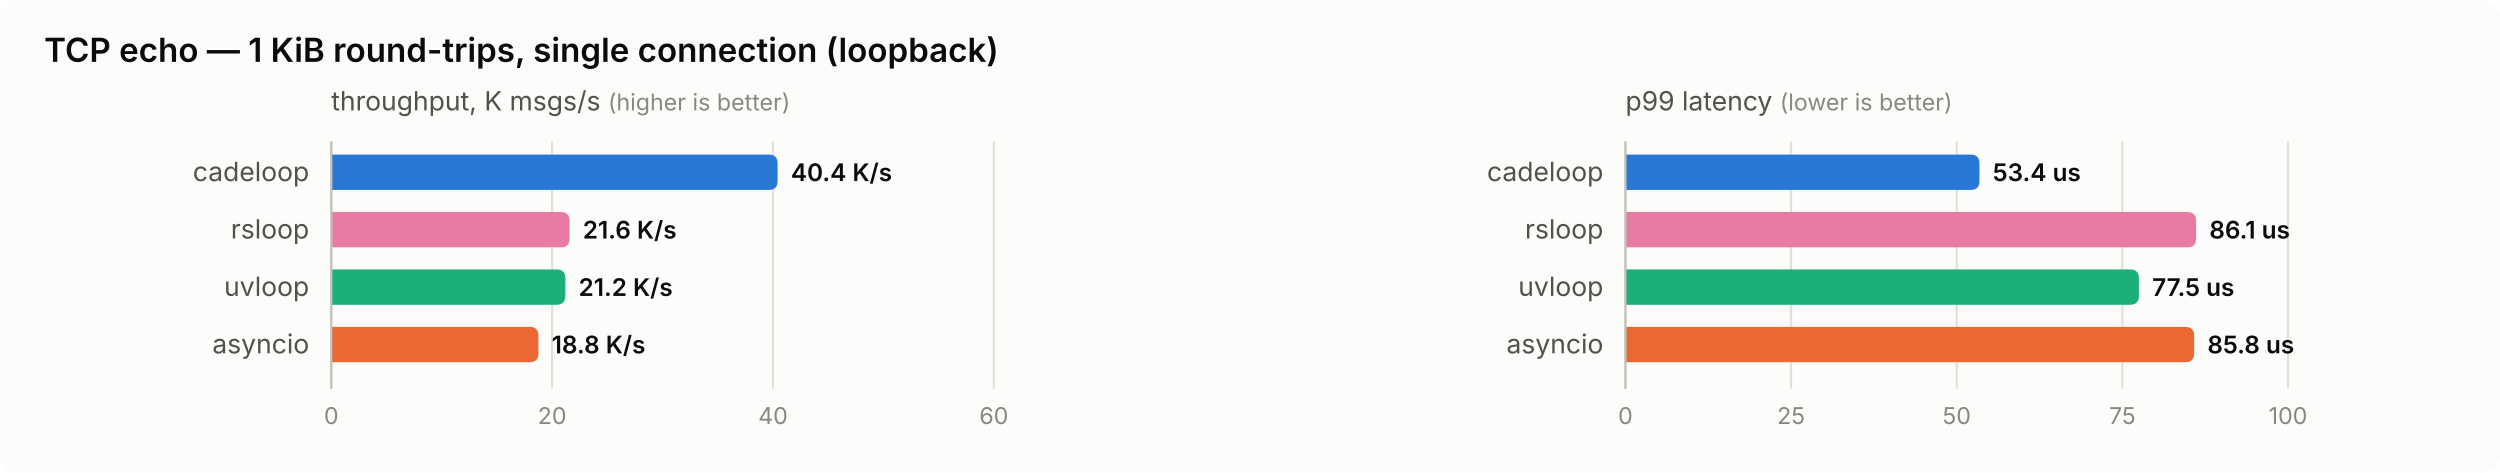
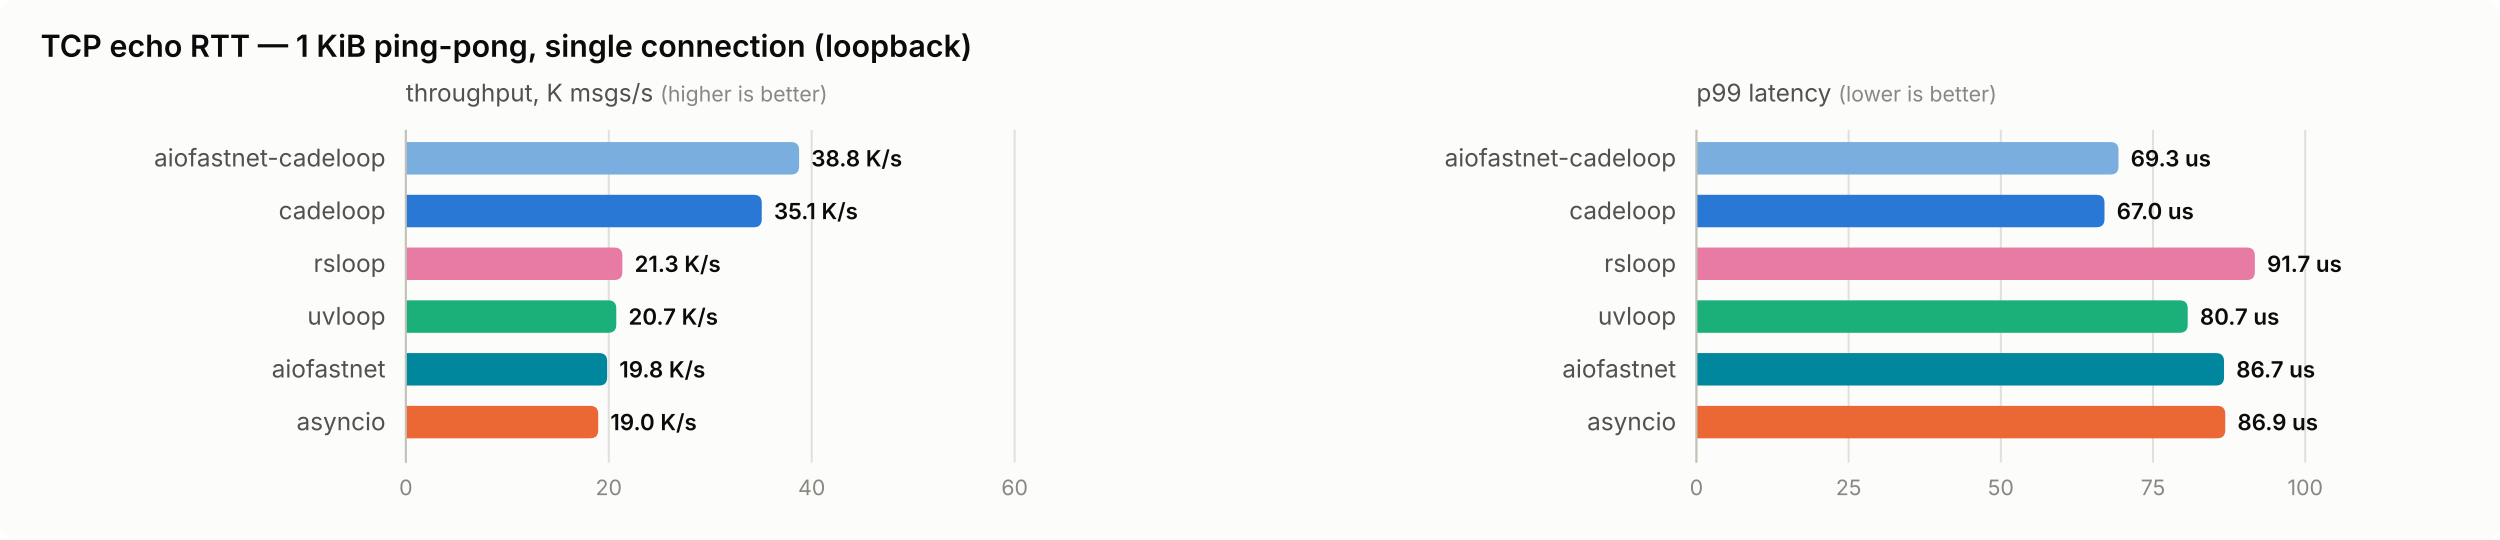
- <svg xmlns="http://www.w3.org/2000/svg" viewBox="0 0 1132 214" width="1132" height="214" font-family="system-ui, -apple-system, 'Segoe UI', sans-serif">
-   <rect width="1132" height="214" fill="#fcfcfb" rx="8" />
-   <text x="20" y="28" font-size="15" font-weight="600" fill="#0b0b0b">TCP echo — 1 KiB round-trips, single connection (loopback)</text>
-   <text x="150" y="50" font-size="12" fill="#52514e">throughput, K msgs/s <tspan fill="#898781" font-size="10.5">(higher is better)</tspan>
+ <svg xmlns="http://www.w3.org/2000/svg" viewBox="0 0 1232 266" width="1232" height="266" font-family="system-ui, -apple-system, 'Segoe UI', sans-serif">
+   <rect width="1232" height="266" fill="#fcfcfb" rx="8" />
+   <text x="20" y="28" font-size="15" font-weight="600" fill="#0b0b0b">TCP echo RTT — 1 KiB ping-pong, single connection (loopback)</text>
+   <text x="200" y="50" font-size="12" fill="#52514e">throughput, K msgs/s <tspan fill="#898781" font-size="10.5">(higher is better)</tspan>
  </text>
-   <line x1="150.0" y1="64" x2="150.0" y2="176" stroke="#e1e0d9" stroke-width="1" />
-   <text x="150.0" y="192" font-size="10.5" fill="#898781" text-anchor="middle">0</text>
-   <line x1="250.0" y1="64" x2="250.0" y2="176" stroke="#e1e0d9" stroke-width="1" />
-   <text x="250.0" y="192" font-size="10.5" fill="#898781" text-anchor="middle">20</text>
-   <line x1="350.0" y1="64" x2="350.0" y2="176" stroke="#e1e0d9" stroke-width="1" />
-   <text x="350.0" y="192" font-size="10.5" fill="#898781" text-anchor="middle">40</text>
-   <line x1="450.0" y1="64" x2="450.0" y2="176" stroke="#e1e0d9" stroke-width="1" />
-   <text x="450.0" y="192" font-size="10.5" fill="#898781" text-anchor="middle">60</text>
-   <text x="140" y="82" font-size="12" fill="#52514e" text-anchor="end">cadeloop</text>
-   <path d="M150.0,70.0 h198.1 q4.0,0 4.0,4.0 v8.0 q0,4.0 -4.0,4.0 h-198.1 z" fill="#2a78d6" />
-   <rect x="150.0" y="69.0" width="0" height="0" fill="#fcfcfb" />
-   <text x="358.1" y="82" font-size="11" font-weight="600" fill="#0b0b0b">40.4 K/s</text>
-   <text x="140" y="108" font-size="12" fill="#52514e" text-anchor="end">rsloop</text>
-   <path d="M150.0,96.0 h103.9 q4.0,0 4.0,4.0 v8.0 q0,4.0 -4.0,4.0 h-103.9 z" fill="#e87ba4" />
-   <rect x="150.0" y="95.0" width="0" height="0" fill="#fcfcfb" />
-   <text x="263.9" y="108" font-size="11" font-weight="600" fill="#0b0b0b">21.6 K/s</text>
-   <text x="140" y="134" font-size="12" fill="#52514e" text-anchor="end">uvloop</text>
-   <path d="M150.0,122.0 h102.0 q4.0,0 4.0,4.0 v8.0 q0,4.0 -4.0,4.0 h-102.0 z" fill="#1baf7a" />
-   <rect x="150.0" y="121.0" width="0" height="0" fill="#fcfcfb" />
-   <text x="262.0" y="134" font-size="11" font-weight="600" fill="#0b0b0b">21.2 K/s</text>
-   <text x="140" y="160" font-size="12" fill="#52514e" text-anchor="end">asyncio</text>
-   <path d="M150.0,148.0 h89.8 q4.0,0 4.0,4.0 v8.0 q0,4.0 -4.0,4.0 h-89.8 z" fill="#eb6834" />
-   <rect x="150.0" y="147.0" width="0" height="0" fill="#fcfcfb" />
-   <text x="249.8" y="160" font-size="11" font-weight="600" fill="#0b0b0b">18.8 K/s</text>
-   <line x1="150" y1="64" x2="150" y2="176" stroke="#c3c2b7" stroke-width="1" />
-   <text x="736" y="50" font-size="12" fill="#52514e">p99 latency <tspan fill="#898781" font-size="10.5">(lower is better)</tspan>
+   <line x1="200.0" y1="64" x2="200.0" y2="228" stroke="#e1e0d9" stroke-width="1" />
+   <text x="200.0" y="244" font-size="10.5" fill="#898781" text-anchor="middle">0</text>
+   <line x1="300.0" y1="64" x2="300.0" y2="228" stroke="#e1e0d9" stroke-width="1" />
+   <text x="300.0" y="244" font-size="10.5" fill="#898781" text-anchor="middle">20</text>
+   <line x1="400.0" y1="64" x2="400.0" y2="228" stroke="#e1e0d9" stroke-width="1" />
+   <text x="400.0" y="244" font-size="10.5" fill="#898781" text-anchor="middle">40</text>
+   <line x1="500.0" y1="64" x2="500.0" y2="228" stroke="#e1e0d9" stroke-width="1" />
+   <text x="500.0" y="244" font-size="10.5" fill="#898781" text-anchor="middle">60</text>
+   <text x="190" y="82" font-size="12" fill="#52514e" text-anchor="end">aiofastnet-cadeloop</text>
+   <path d="M200.0,70.0 h189.8 q4.0,0 4.0,4.0 v8.0 q0,4.0 -4.0,4.0 h-189.8 z" fill="#79aede" />
+   <rect x="200.0" y="69.0" width="0" height="0" fill="#fcfcfb" />
+   <text x="399.8" y="82" font-size="11" font-weight="600" fill="#0b0b0b">38.8 K/s</text>
+   <text x="190" y="108" font-size="12" fill="#52514e" text-anchor="end">cadeloop</text>
+   <path d="M200.0,96.0 h171.4 q4.0,0 4.0,4.0 v8.0 q0,4.0 -4.0,4.0 h-171.4 z" fill="#2a78d6" />
+   <rect x="200.0" y="95.0" width="0" height="0" fill="#fcfcfb" />
+   <text x="381.4" y="108" font-size="11" font-weight="600" fill="#0b0b0b">35.1 K/s</text>
+   <text x="190" y="134" font-size="12" fill="#52514e" text-anchor="end">rsloop</text>
+   <path d="M200.0,122.0 h102.7 q4.0,0 4.0,4.0 v8.0 q0,4.0 -4.0,4.0 h-102.7 z" fill="#e87ba4" />
+   <rect x="200.0" y="121.0" width="0" height="0" fill="#fcfcfb" />
+   <text x="312.7" y="134" font-size="11" font-weight="600" fill="#0b0b0b">21.3 K/s</text>
+   <text x="190" y="160" font-size="12" fill="#52514e" text-anchor="end">uvloop</text>
+   <path d="M200.0,148.0 h99.7 q4.0,0 4.0,4.0 v8.0 q0,4.0 -4.0,4.0 h-99.7 z" fill="#1baf7a" />
+   <rect x="200.0" y="147.0" width="0" height="0" fill="#fcfcfb" />
+   <text x="309.7" y="160" font-size="11" font-weight="600" fill="#0b0b0b">20.7 K/s</text>
+   <text x="190" y="186" font-size="12" fill="#52514e" text-anchor="end">aiofastnet</text>
+   <path d="M200.0,174.0 h95.2 q4.0,0 4.0,4.0 v8.0 q0,4.0 -4.0,4.0 h-95.2 z" fill="#00879e" />
+   <rect x="200.0" y="173.0" width="0" height="0" fill="#fcfcfb" />
+   <text x="305.2" y="186" font-size="11" font-weight="600" fill="#0b0b0b">19.8 K/s</text>
+   <text x="190" y="212" font-size="12" fill="#52514e" text-anchor="end">asyncio</text>
+   <path d="M200.0,200.0 h90.8 q4.0,0 4.0,4.0 v8.0 q0,4.0 -4.0,4.0 h-90.8 z" fill="#eb6834" />
+   <rect x="200.0" y="199.0" width="0" height="0" fill="#fcfcfb" />
+   <text x="300.8" y="212" font-size="11" font-weight="600" fill="#0b0b0b">19.0 K/s</text>
+   <line x1="200" y1="64" x2="200" y2="228" stroke="#c3c2b7" stroke-width="1" />
+   <text x="836" y="50" font-size="12" fill="#52514e">p99 latency <tspan fill="#898781" font-size="10.5">(lower is better)</tspan>
  </text>
-   <line x1="736.0" y1="64" x2="736.0" y2="176" stroke="#e1e0d9" stroke-width="1" />
-   <text x="736.0" y="192" font-size="10.5" fill="#898781" text-anchor="middle">0</text>
-   <line x1="811.0" y1="64" x2="811.0" y2="176" stroke="#e1e0d9" stroke-width="1" />
-   <text x="811.0" y="192" font-size="10.5" fill="#898781" text-anchor="middle">25</text>
-   <line x1="886.0" y1="64" x2="886.0" y2="176" stroke="#e1e0d9" stroke-width="1" />
-   <text x="886.0" y="192" font-size="10.5" fill="#898781" text-anchor="middle">50</text>
-   <line x1="961.0" y1="64" x2="961.0" y2="176" stroke="#e1e0d9" stroke-width="1" />
-   <text x="961.0" y="192" font-size="10.5" fill="#898781" text-anchor="middle">75</text>
-   <line x1="1036.0" y1="64" x2="1036.0" y2="176" stroke="#e1e0d9" stroke-width="1" />
-   <text x="1036.0" y="192" font-size="10.5" fill="#898781" text-anchor="middle">100</text>
-   <text x="726" y="82" font-size="12" fill="#52514e" text-anchor="end">cadeloop</text>
-   <path d="M736.0,70.0 h156.3 q4.0,0 4.0,4.0 v8.0 q0,4.0 -4.0,4.0 h-156.3 z" fill="#2a78d6" />
-   <rect x="736.0" y="69.0" width="0" height="0" fill="#fcfcfb" />
-   <text x="902.3" y="82" font-size="11" font-weight="600" fill="#0b0b0b">53.4 us</text>
-   <text x="726" y="108" font-size="12" fill="#52514e" text-anchor="end">rsloop</text>
-   <path d="M736.0,96.0 h254.4 q4.0,0 4.0,4.0 v8.0 q0,4.0 -4.0,4.0 h-254.4 z" fill="#e87ba4" />
-   <rect x="736.0" y="95.0" width="0" height="0" fill="#fcfcfb" />
-   <text x="1000.4" y="108" font-size="11" font-weight="600" fill="#0b0b0b">86.1 us</text>
-   <text x="726" y="134" font-size="12" fill="#52514e" text-anchor="end">uvloop</text>
-   <path d="M736.0,122.0 h228.5 q4.0,0 4.0,4.0 v8.0 q0,4.0 -4.0,4.0 h-228.5 z" fill="#1baf7a" />
-   <rect x="736.0" y="121.0" width="0" height="0" fill="#fcfcfb" />
-   <text x="974.5" y="134" font-size="11" font-weight="600" fill="#0b0b0b">77.5 us</text>
-   <text x="726" y="160" font-size="12" fill="#52514e" text-anchor="end">asyncio</text>
-   <path d="M736.0,148.0 h253.5 q4.0,0 4.0,4.0 v8.0 q0,4.0 -4.0,4.0 h-253.5 z" fill="#eb6834" />
-   <rect x="736.0" y="147.0" width="0" height="0" fill="#fcfcfb" />
-   <text x="999.5" y="160" font-size="11" font-weight="600" fill="#0b0b0b">85.8 us</text>
-   <line x1="736" y1="64" x2="736" y2="176" stroke="#c3c2b7" stroke-width="1" />
+   <line x1="836.0" y1="64" x2="836.0" y2="228" stroke="#e1e0d9" stroke-width="1" />
+   <text x="836.0" y="244" font-size="10.5" fill="#898781" text-anchor="middle">0</text>
+   <line x1="911.0" y1="64" x2="911.0" y2="228" stroke="#e1e0d9" stroke-width="1" />
+   <text x="911.0" y="244" font-size="10.5" fill="#898781" text-anchor="middle">25</text>
+   <line x1="986.0" y1="64" x2="986.0" y2="228" stroke="#e1e0d9" stroke-width="1" />
+   <text x="986.0" y="244" font-size="10.5" fill="#898781" text-anchor="middle">50</text>
+   <line x1="1061.0" y1="64" x2="1061.0" y2="228" stroke="#e1e0d9" stroke-width="1" />
+   <text x="1061.0" y="244" font-size="10.5" fill="#898781" text-anchor="middle">75</text>
+   <line x1="1136.0" y1="64" x2="1136.0" y2="228" stroke="#e1e0d9" stroke-width="1" />
+   <text x="1136.0" y="244" font-size="10.5" fill="#898781" text-anchor="middle">100</text>
+   <text x="826" y="82" font-size="12" fill="#52514e" text-anchor="end">aiofastnet-cadeloop</text>
+   <path d="M836.0,70.0 h204.0 q4.0,0 4.0,4.0 v8.0 q0,4.0 -4.0,4.0 h-204.0 z" fill="#79aede" />
+   <rect x="836.0" y="69.0" width="0" height="0" fill="#fcfcfb" />
+   <text x="1050.0" y="82" font-size="11" font-weight="600" fill="#0b0b0b">69.3 us</text>
+   <text x="826" y="108" font-size="12" fill="#52514e" text-anchor="end">cadeloop</text>
+   <path d="M836.0,96.0 h197.1 q4.0,0 4.0,4.0 v8.0 q0,4.0 -4.0,4.0 h-197.1 z" fill="#2a78d6" />
+   <rect x="836.0" y="95.0" width="0" height="0" fill="#fcfcfb" />
+   <text x="1043.1" y="108" font-size="11" font-weight="600" fill="#0b0b0b">67.0 us</text>
+   <text x="826" y="134" font-size="12" fill="#52514e" text-anchor="end">rsloop</text>
+   <path d="M836.0,122.0 h271.2 q4.0,0 4.0,4.0 v8.0 q0,4.0 -4.0,4.0 h-271.2 z" fill="#e87ba4" />
+   <rect x="836.0" y="121.0" width="0" height="0" fill="#fcfcfb" />
+   <text x="1117.2" y="134" font-size="11" font-weight="600" fill="#0b0b0b">91.7 us</text>
+   <text x="826" y="160" font-size="12" fill="#52514e" text-anchor="end">uvloop</text>
+   <path d="M836.0,148.0 h238.1 q4.0,0 4.0,4.0 v8.0 q0,4.0 -4.0,4.0 h-238.1 z" fill="#1baf7a" />
+   <rect x="836.0" y="147.0" width="0" height="0" fill="#fcfcfb" />
+   <text x="1084.1" y="160" font-size="11" font-weight="600" fill="#0b0b0b">80.7 us</text>
+   <text x="826" y="186" font-size="12" fill="#52514e" text-anchor="end">aiofastnet</text>
+   <path d="M836.0,174.0 h256.0 q4.0,0 4.0,4.0 v8.0 q0,4.0 -4.0,4.0 h-256.0 z" fill="#00879e" />
+   <rect x="836.0" y="173.0" width="0" height="0" fill="#fcfcfb" />
+   <text x="1102.0" y="186" font-size="11" font-weight="600" fill="#0b0b0b">86.7 us</text>
+   <text x="826" y="212" font-size="12" fill="#52514e" text-anchor="end">asyncio</text>
+   <path d="M836.0,200.0 h256.6 q4.0,0 4.0,4.0 v8.0 q0,4.0 -4.0,4.0 h-256.6 z" fill="#eb6834" />
+   <rect x="836.0" y="199.0" width="0" height="0" fill="#fcfcfb" />
+   <text x="1102.6" y="212" font-size="11" font-weight="600" fill="#0b0b0b">86.9 us</text>
+   <line x1="836" y1="64" x2="836" y2="228" stroke="#c3c2b7" stroke-width="1" />
</svg>
